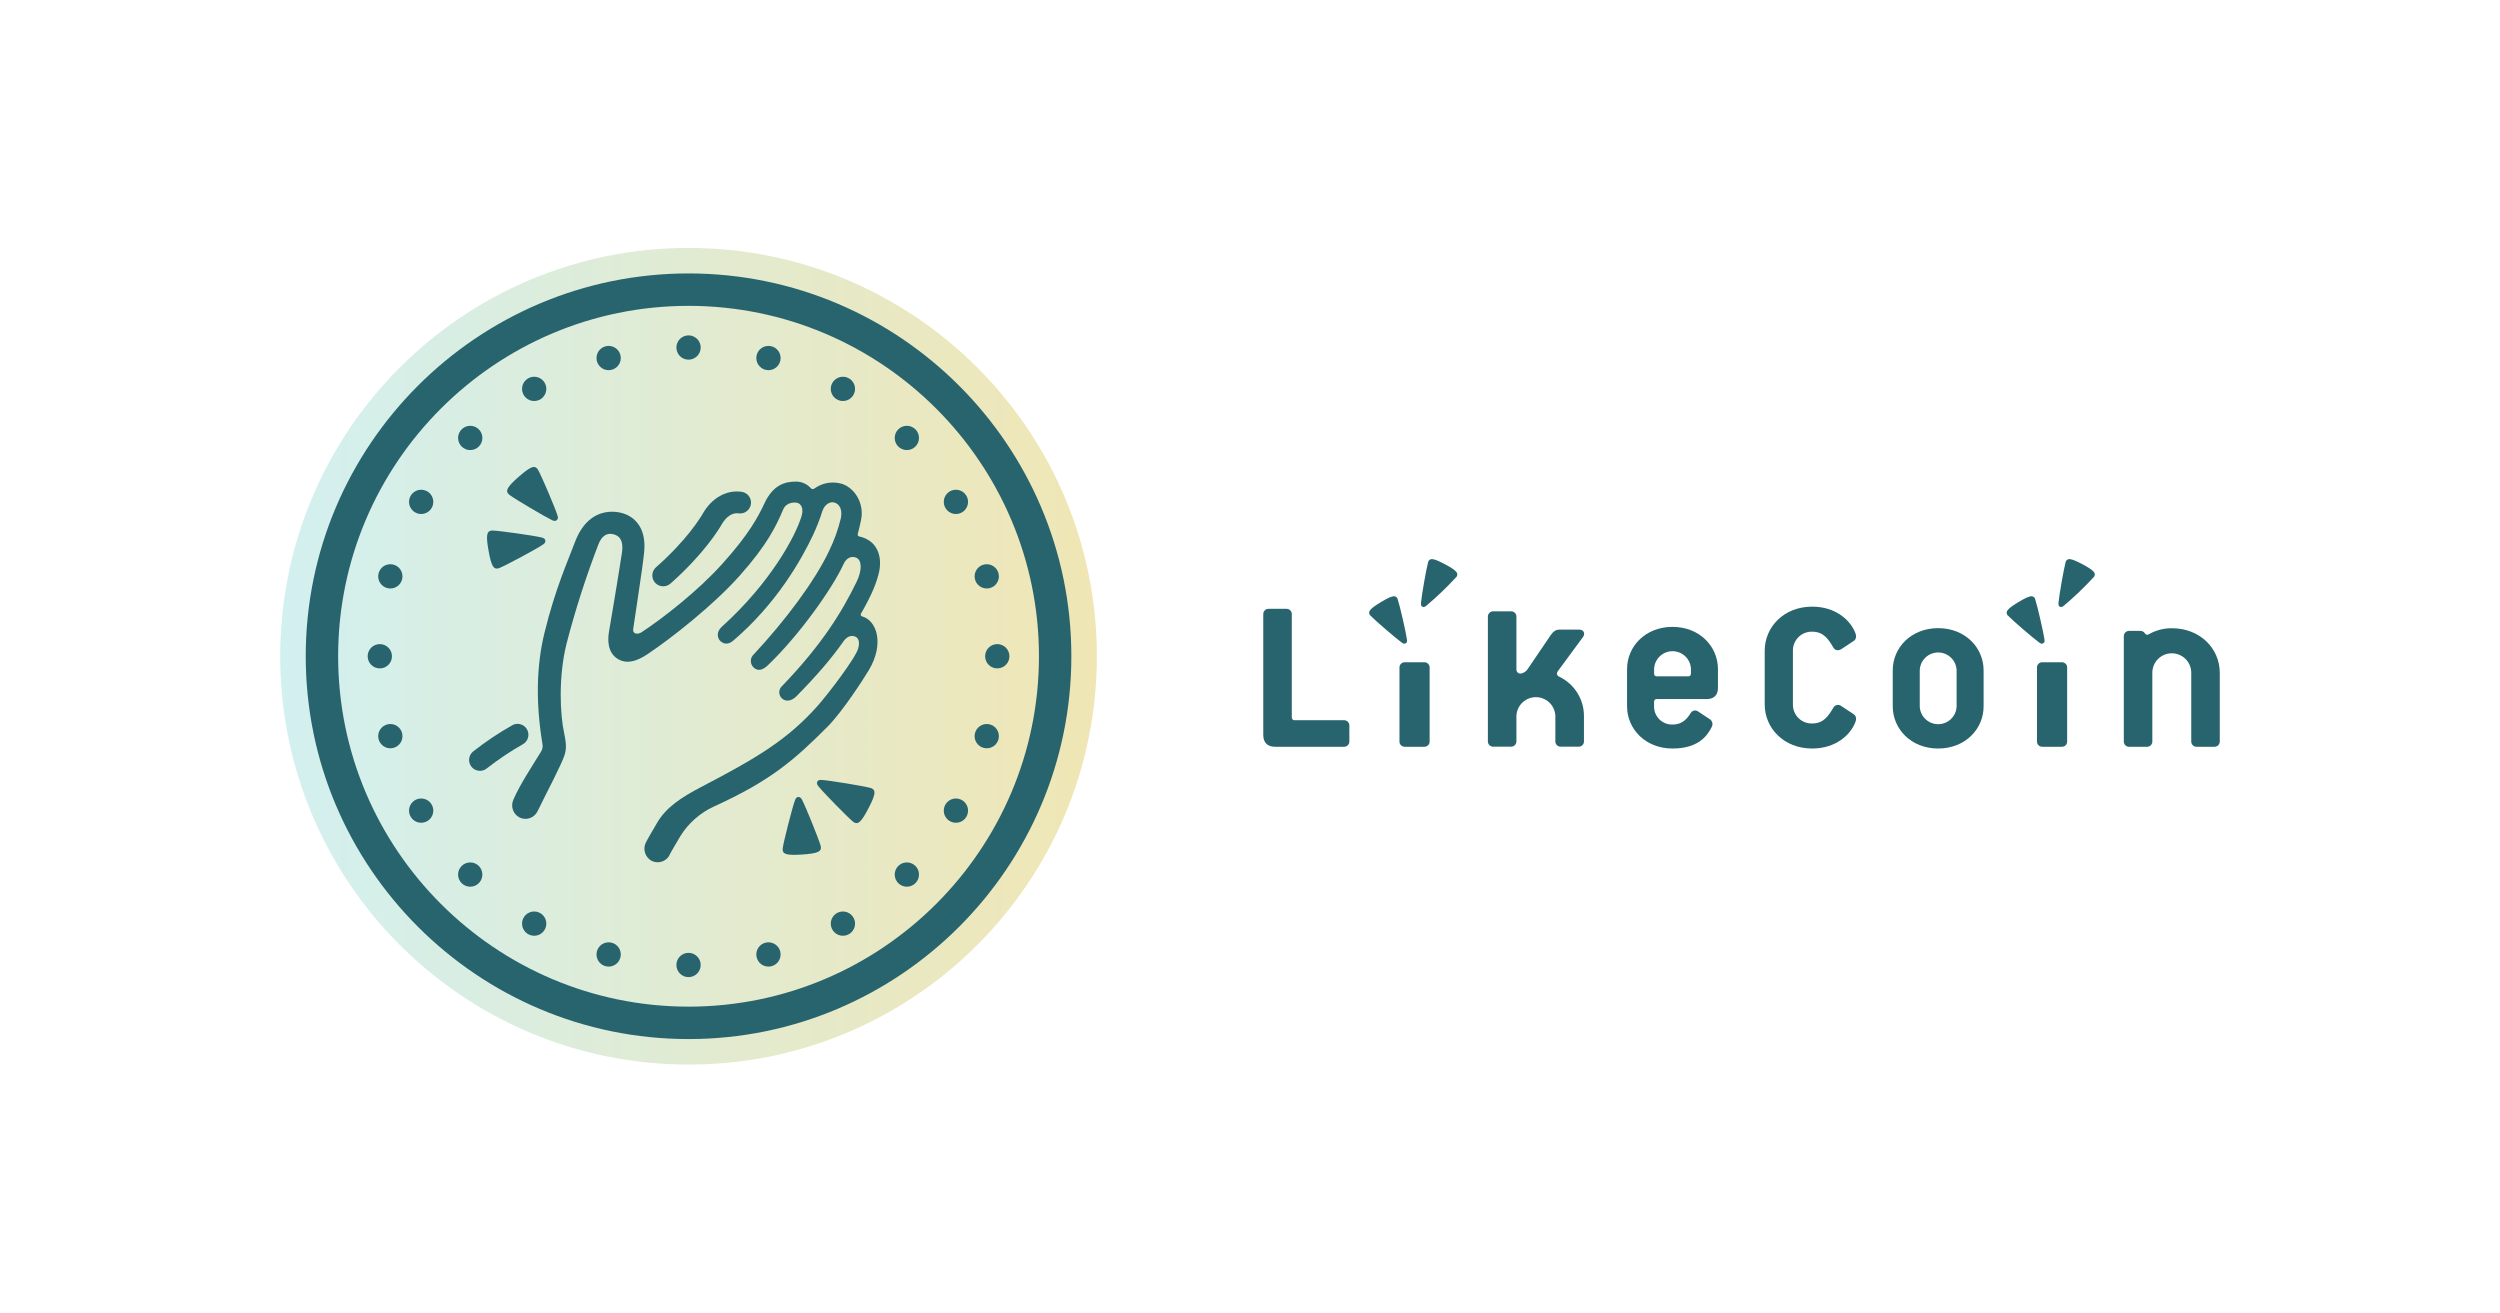
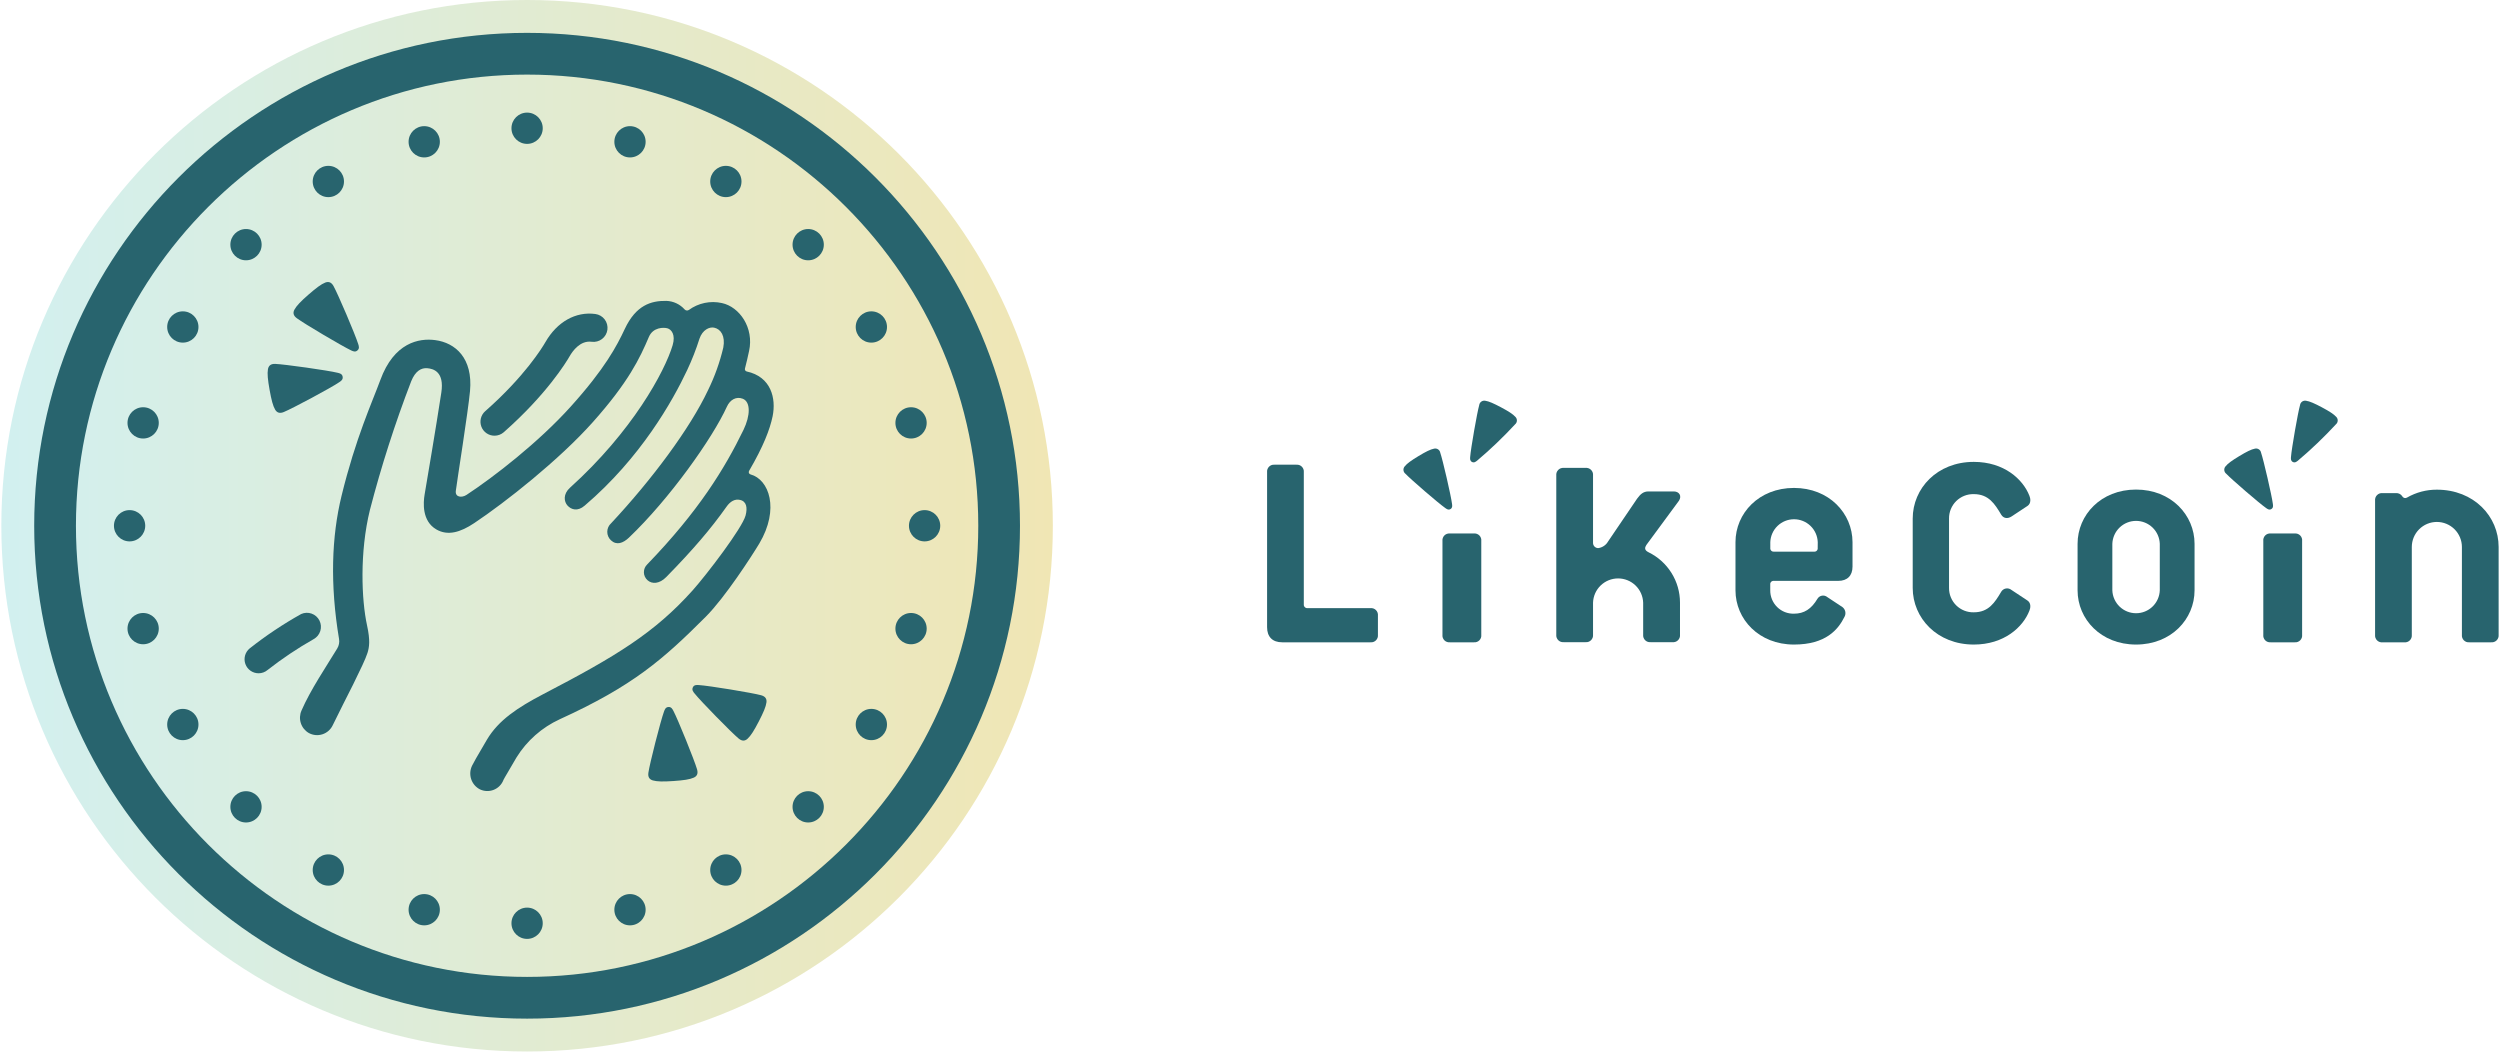
- <svg xmlns="http://www.w3.org/2000/svg" id="Layer_2" data-name="Layer 2" viewBox="0 0 1200 630">
+ <svg xmlns="http://www.w3.org/2000/svg" width="932" height="392" viewBox="0 0 932 392" fill="none">
+   <path d="M510.88 226.71H487.46C487.271 226.729 487.08 226.705 486.901 226.641C486.721 226.577 486.559 226.473 486.425 226.338C486.291 226.203 486.188 226.04 486.125 225.86C486.062 225.681 486.04 225.489 486.06 225.3V176.05C486.1 175.67 486.054 175.287 485.926 174.927C485.798 174.568 485.591 174.241 485.321 173.972C485.051 173.703 484.724 173.497 484.364 173.37C484.004 173.244 483.62 173.199 483.24 173.24H475.18C474.801 173.199 474.418 173.243 474.058 173.37C473.699 173.497 473.372 173.702 473.102 173.972C472.833 174.242 472.627 174.568 472.5 174.928C472.374 175.287 472.329 175.671 472.37 176.05V233.82C472.37 237.4 474.37 239.45 478 239.45H510.88C511.259 239.491 511.643 239.447 512.002 239.32C512.362 239.193 512.689 238.988 512.958 238.718C513.228 238.448 513.434 238.122 513.56 237.762C513.687 237.402 513.731 237.019 513.69 236.64V229.52C513.731 229.141 513.687 228.757 513.56 228.398C513.434 228.038 513.228 227.712 512.958 227.442C512.689 227.172 512.362 226.967 512.002 226.84C511.643 226.713 511.259 226.669 510.88 226.71V226.71Z" fill="#28646E" />
+   <path d="M855.49 198.88H846.49C846.116 198.846 845.739 198.896 845.387 199.026C845.035 199.157 844.716 199.364 844.455 199.634C844.193 199.903 843.995 200.227 843.875 200.583C843.755 200.939 843.715 201.317 843.76 201.69V236.64C843.715 237.013 843.755 237.391 843.875 237.747C843.995 238.103 844.193 238.427 844.455 238.696C844.716 238.966 845.035 239.173 845.387 239.303C845.739 239.434 846.116 239.484 846.49 239.45H855.49C855.864 239.484 856.242 239.433 856.594 239.303C856.947 239.173 857.266 238.966 857.528 238.696C857.791 238.427 857.99 238.103 858.111 237.747C858.233 237.392 858.273 237.013 858.23 236.64V201.69C858.273 201.317 858.233 200.938 858.111 200.583C857.99 200.227 857.791 199.903 857.528 199.634C857.266 199.364 856.947 199.157 856.594 199.027C856.242 198.896 855.864 198.846 855.49 198.88Z" fill="#28646E" />
+   <path d="M846.758 189.77C847.528 189.31 847.408 188.51 847.328 187.88C846.928 184.77 843.868 171.49 842.928 168.77C842.885 168.513 842.789 168.269 842.646 168.051C842.504 167.833 842.318 167.648 842.1 167.506C841.881 167.364 841.636 167.269 841.38 167.226C841.123 167.184 840.86 167.196 840.608 167.26C839.278 167.52 837.548 168.38 834.828 170.02C832.108 171.66 830.528 172.79 829.688 173.85C829.514 174.043 829.382 174.271 829.3 174.518C829.218 174.764 829.187 175.026 829.211 175.285C829.234 175.544 829.311 175.795 829.436 176.023C829.561 176.251 829.732 176.451 829.938 176.61C831.938 178.71 842.238 187.61 844.808 189.4C845.328 189.76 845.978 190.25 846.738 189.78L846.758 189.77Z" fill="#28646E" />
+   <path d="M854.76 172.22C855.55 172.64 856.17 172.12 856.67 171.73C861.665 167.506 866.397 162.981 870.84 158.18C871.038 158.011 871.198 157.803 871.312 157.568C871.426 157.334 871.489 157.079 871.5 156.819C871.51 156.559 871.467 156.3 871.372 156.057C871.277 155.815 871.134 155.594 870.95 155.41C870.05 154.41 868.42 153.35 865.62 151.86C862.82 150.37 861.04 149.59 859.7 149.4C859.444 149.35 859.181 149.353 858.927 149.409C858.672 149.465 858.432 149.573 858.221 149.726C858.01 149.879 857.833 150.074 857.7 150.298C857.567 150.522 857.482 150.771 857.45 151.03C856.66 153.8 854.31 167.22 854.08 170.35C854.03 170.98 853.95 171.78 854.74 172.21L854.76 172.22Z" fill="#28646E" />
+   <path d="M549.491 198.88H540.491C540.117 198.846 539.74 198.896 539.387 199.027C539.034 199.157 538.715 199.364 538.453 199.634C538.191 199.903 537.991 200.227 537.87 200.583C537.749 200.938 537.708 201.317 537.751 201.69V236.64C537.708 237.013 537.749 237.392 537.87 237.747C537.991 238.103 538.191 238.427 538.453 238.696C538.715 238.966 539.034 239.173 539.387 239.303C539.74 239.433 540.117 239.484 540.491 239.45H549.491C549.865 239.484 550.242 239.434 550.594 239.303C550.946 239.173 551.265 238.966 551.526 238.696C551.788 238.427 551.986 238.103 552.106 237.747C552.227 237.391 552.266 237.013 552.221 236.64V201.69C552.266 201.317 552.227 200.939 552.106 200.583C551.986 200.227 551.788 199.903 551.526 199.634C551.265 199.364 550.946 199.157 550.594 199.026C550.242 198.896 549.865 198.846 549.491 198.88V198.88Z" fill="#28646E" />
+   <path d="M540.758 189.77C541.528 189.31 541.398 188.51 541.318 187.88C540.928 184.77 537.868 171.49 536.928 168.77C536.884 168.514 536.787 168.27 536.644 168.053C536.501 167.836 536.315 167.651 536.097 167.51C535.879 167.368 535.635 167.273 535.379 167.23C535.122 167.187 534.86 167.197 534.608 167.26C533.278 167.52 531.538 168.38 528.828 170.02C526.118 171.66 524.528 172.79 523.688 173.85C523.514 174.043 523.382 174.271 523.3 174.517C523.218 174.764 523.187 175.025 523.211 175.284C523.234 175.544 523.311 175.795 523.436 176.023C523.561 176.251 523.732 176.451 523.938 176.61C525.938 178.71 536.238 187.61 538.808 189.4C539.328 189.76 539.968 190.25 540.738 189.78L540.758 189.77Z" fill="#28646E" />
+   <path d="M548.76 172.22C549.55 172.64 550.17 172.12 550.67 171.73C555.665 167.506 560.397 162.981 564.84 158.18C565.039 158.011 565.2 157.803 565.313 157.568C565.427 157.333 565.49 157.078 565.499 156.817C565.509 156.557 565.464 156.297 565.368 156.055C565.271 155.813 565.126 155.593 564.94 155.41C564.05 154.41 562.42 153.35 559.61 151.86C556.8 150.37 555.04 149.59 553.7 149.4C553.444 149.35 553.181 149.353 552.927 149.409C552.672 149.465 552.432 149.573 552.221 149.726C552.01 149.879 551.833 150.074 551.7 150.298C551.567 150.522 551.482 150.771 551.45 151.03C550.66 153.8 548.31 167.22 548.08 170.35C548.03 170.98 547.95 171.78 548.74 172.21L548.76 172.22Z" fill="#28646E" />
+   <path d="M623.452 239.4H615.382C615.003 239.441 614.619 239.397 614.26 239.27C613.9 239.143 613.573 238.938 613.304 238.668C613.034 238.398 612.828 238.072 612.702 237.712C612.575 237.352 612.531 236.969 612.572 236.59V224.68C612.492 222.254 611.473 219.955 609.729 218.267C607.985 216.579 605.654 215.636 603.227 215.636C600.8 215.636 598.468 216.579 596.724 218.267C594.98 219.955 593.961 222.254 593.882 224.68V236.59C593.921 236.97 593.875 237.353 593.747 237.713C593.619 238.072 593.413 238.399 593.142 238.668C592.872 238.937 592.545 239.143 592.185 239.27C591.825 239.396 591.441 239.441 591.062 239.4H583.002C582.622 239.441 582.238 239.396 581.878 239.27C581.518 239.143 581.191 238.937 580.921 238.668C580.651 238.399 580.444 238.072 580.316 237.713C580.188 237.353 580.142 236.97 580.182 236.59V177.25C580.143 176.87 580.189 176.486 580.316 176.126C580.444 175.766 580.651 175.439 580.921 175.169C581.191 174.899 581.518 174.693 581.878 174.565C582.238 174.437 582.622 174.391 583.002 174.43H591.062C591.442 174.389 591.827 174.434 592.188 174.561C592.548 174.688 592.876 174.894 593.147 175.165C593.417 175.435 593.624 175.763 593.751 176.124C593.878 176.485 593.923 176.87 593.882 177.25V202.41C593.881 202.669 593.934 202.925 594.035 203.164C594.137 203.402 594.285 203.617 594.472 203.797C594.659 203.976 594.88 204.116 595.122 204.207C595.365 204.299 595.623 204.341 595.882 204.33C596.622 204.219 597.329 203.943 597.948 203.522C598.568 203.102 599.085 202.547 599.462 201.9L610.312 185.9C611.622 184.09 612.752 183.21 614.542 183.21H624.002C626.002 183.21 627.072 184.87 625.922 186.66L613.762 203.17C613.122 204.17 612.992 205.09 614.532 205.86C618.062 207.574 621.038 210.247 623.119 213.574C625.201 216.901 626.303 220.746 626.302 224.67V236.58C626.346 236.964 626.302 237.352 626.174 237.716C626.045 238.08 625.836 238.411 625.562 238.682C625.287 238.954 624.955 239.16 624.589 239.284C624.224 239.408 623.835 239.448 623.452 239.4V239.4Z" fill="#28646E" />
+   <path d="M668.798 181.9C655.718 181.9 646.988 191.35 646.988 202.13V220.06C646.988 230.84 655.718 240.29 668.798 240.29C680.718 240.29 685.288 234.66 687.618 229.97C687.949 229.377 688.057 228.686 687.923 228.02C687.789 227.355 687.422 226.759 686.888 226.34L681.198 222.58C680.929 222.358 680.615 222.197 680.278 222.107C679.941 222.017 679.588 222.001 679.244 222.059C678.9 222.116 678.573 222.247 678.284 222.443C677.994 222.638 677.751 222.893 677.568 223.19C675.268 227.06 672.568 228.78 668.798 228.78C667.639 228.811 666.485 228.608 665.405 228.182C664.326 227.757 663.344 227.118 662.518 226.303C661.691 225.489 661.038 224.516 660.596 223.444C660.155 222.371 659.934 221.22 659.948 220.06V217.88C659.929 217.7 659.951 217.518 660.011 217.347C660.072 217.176 660.171 217.021 660.299 216.893C660.428 216.766 660.583 216.669 660.755 216.609C660.926 216.55 661.108 216.53 661.288 216.55H685.288C688.678 216.55 690.618 214.61 690.618 211.22V202.13C690.598 191.35 681.878 181.9 668.798 181.9ZM677.638 204.31C677.659 204.49 677.639 204.672 677.579 204.844C677.52 205.015 677.423 205.171 677.295 205.299C677.167 205.428 677.012 205.526 676.841 205.587C676.671 205.648 676.489 205.669 676.308 205.65H661.308C661.128 205.669 660.945 205.647 660.774 205.586C660.603 205.526 660.447 205.428 660.319 205.299C660.191 205.171 660.093 205.015 660.032 204.844C659.971 204.673 659.949 204.491 659.968 204.31V202.13C660.045 199.836 661.011 197.661 662.661 196.065C664.312 194.47 666.518 193.577 668.813 193.577C671.109 193.577 673.315 194.47 674.965 196.065C676.615 197.661 677.581 199.836 677.658 202.13L677.638 204.31Z" fill="#28646E" />
+   <path d="M735.829 184.21C741.399 184.21 743.669 187.88 746.079 191.92C746.959 193.32 748.479 193.44 749.869 192.56L755.809 188.64C757.329 187.64 756.949 185.73 756.569 184.84C754.169 178.64 747.089 172.19 735.829 172.19C722.169 172.19 713.059 182.06 713.059 193.32V219.17C713.059 230.43 722.169 240.29 735.829 240.29C747.089 240.29 754.169 233.84 756.569 227.64C756.949 226.76 757.329 224.86 755.809 223.85L749.869 219.93C749.588 219.699 749.26 219.53 748.909 219.436C748.557 219.342 748.189 219.324 747.83 219.384C747.471 219.443 747.129 219.579 746.827 219.782C746.525 219.985 746.27 220.25 746.079 220.56C743.669 224.61 741.399 228.27 735.829 228.27C734.619 228.301 733.416 228.088 732.29 227.643C731.165 227.198 730.141 226.531 729.279 225.682C728.418 224.832 727.736 223.818 727.276 222.699C726.815 221.58 726.585 220.38 726.599 219.17V193.32C726.583 192.109 726.813 190.908 727.273 189.788C727.733 188.668 728.414 187.652 729.276 186.802C730.137 185.951 731.162 185.283 732.288 184.838C733.414 184.392 734.618 184.179 735.829 184.21Z" fill="#28646E" />
+   <path d="M796.32 182.51C783.24 182.51 774.52 191.96 774.52 202.74V220.06C774.52 230.84 783.24 240.29 796.32 240.29C809.4 240.29 818.13 230.84 818.13 220.06V202.74C818.13 192 809.41 182.51 796.32 182.51ZM805.169 220.06C805.092 222.354 804.127 224.529 802.476 226.125C800.826 227.721 798.62 228.613 796.325 228.613C794.029 228.613 791.823 227.721 790.173 226.125C788.522 224.529 787.557 222.354 787.479 220.06V202.74C787.557 200.446 788.522 198.271 790.173 196.675C791.823 195.079 794.029 194.187 796.325 194.187C798.62 194.187 800.826 195.079 802.476 196.675C804.127 198.271 805.092 200.446 805.169 202.74V220.06Z" fill="#28646E" />
+   <path d="M908.469 182.55C904.565 182.531 900.725 183.545 897.339 185.49C897.19 185.584 897.024 185.645 896.85 185.67C896.676 185.695 896.499 185.683 896.33 185.635C896.161 185.586 896.004 185.503 895.87 185.39C895.735 185.278 895.626 185.138 895.549 184.98C895.298 184.603 894.953 184.299 894.547 184.097C894.142 183.895 893.691 183.803 893.239 183.83H888.239C887.859 183.79 887.476 183.836 887.116 183.964C886.757 184.092 886.43 184.299 886.161 184.569C885.891 184.84 885.686 185.167 885.559 185.527C885.433 185.887 885.388 186.271 885.429 186.65V236.65C885.388 237.029 885.432 237.412 885.559 237.772C885.686 238.132 885.891 238.458 886.161 238.728C886.431 238.998 886.757 239.203 887.117 239.33C887.476 239.457 887.86 239.501 888.239 239.46H896.299C896.678 239.501 897.062 239.456 897.422 239.33C897.782 239.203 898.109 238.997 898.38 238.728C898.65 238.459 898.857 238.132 898.985 237.773C899.112 237.413 899.158 237.03 899.119 236.65V203.92C899.119 201.443 900.103 199.067 901.855 197.316C903.606 195.564 905.982 194.58 908.459 194.58C910.936 194.58 913.312 195.564 915.063 197.316C916.815 199.067 917.799 201.443 917.799 203.92V236.64C917.758 237.019 917.802 237.402 917.929 237.762C918.056 238.122 918.261 238.448 918.531 238.718C918.801 238.988 919.127 239.193 919.487 239.32C919.846 239.447 920.23 239.491 920.609 239.45H928.669C929.048 239.491 929.432 239.446 929.792 239.32C930.152 239.193 930.479 238.987 930.75 238.718C931.02 238.449 931.227 238.122 931.355 237.763C931.482 237.403 931.528 237.02 931.489 236.64V203.92C931.499 192.53 922.289 182.55 908.469 182.55Z" fill="#28646E" />
+   <path d="M196.5 392C304.748 392 392.5 304.248 392.5 196C392.5 87.752 304.748 0 196.5 0C88.252 0 0.5 87.752 0.5 196C0.5 304.248 88.252 392 196.5 392Z" fill="url(#paint0_linear)" />
+   <path d="M196.5 379.75C95.18 379.75 12.75 297.32 12.75 196C12.75 94.68 95.18 12.25 196.5 12.25C297.82 12.25 380.25 94.68 380.25 196C380.25 297.32 297.82 379.75 196.5 379.75ZM196.5 27.81C103.76 27.81 28.31 103.26 28.31 196C28.31 288.74 103.76 364.19 196.5 364.19C289.24 364.19 364.7 288.74 364.7 196C364.7 103.26 289.24 27.81 196.5 27.81Z" fill="#28646E" />
+   <path d="M184.35 162.43C183.288 162.433 182.251 162.111 181.376 161.509C180.501 160.906 179.831 160.051 179.455 159.058C179.079 158.065 179.015 156.98 179.272 155.95C179.528 154.919 180.093 153.991 180.89 153.29C195.65 140.29 202.18 129.55 203.34 127.53C207.68 119.97 214.65 116.06 221.97 117.06C223.343 117.247 224.585 117.972 225.423 119.074C226.261 120.177 226.627 121.567 226.44 122.94C226.253 124.312 225.529 125.554 224.426 126.393C223.323 127.231 221.933 127.597 220.56 127.41C216.29 126.84 213.43 130.94 212.4 132.74C211.1 135.01 203.79 147.03 187.81 161.13C186.853 161.968 185.623 162.43 184.35 162.43Z" fill="#28646E" />
+   <path d="M96.391 251C95.317 250.998 94.271 250.667 93.392 250.05C92.514 249.433 91.847 248.561 91.481 247.553C91.115 246.544 91.069 245.447 91.348 244.411C91.627 243.374 92.218 242.449 93.04 241.76C99.1 236.973 105.53 232.676 112.27 228.91C113.502 228.356 114.9 228.3 116.172 228.754C117.444 229.207 118.491 230.135 119.094 231.343C119.698 232.551 119.811 233.946 119.409 235.235C119.008 236.524 118.123 237.608 116.94 238.26C110.928 241.674 105.175 245.528 99.731 249.79C98.795 250.575 97.612 251.004 96.391 251Z" fill="#28646E" />
+   <path d="M227.771 201.43C229.841 203.37 232.251 202.53 234.471 200.43C249.611 186 265.651 163.34 271.001 151.58C272.141 149.07 274.451 147.67 276.931 148.66C279.841 149.84 279.801 154.85 277.161 160.29C270.161 174.69 260.461 190.55 241.301 210.39C240.896 210.771 240.574 211.232 240.358 211.745C240.141 212.257 240.033 212.809 240.042 213.365C240.05 213.921 240.174 214.469 240.407 214.975C240.639 215.48 240.974 215.931 241.391 216.3C243.081 217.82 245.821 217.72 248.391 215.11C258.341 204.96 265.041 197.11 270.801 188.96C272.271 186.82 274.051 185.96 275.801 186.35C278.321 186.85 278.721 189.27 277.951 192.18C276.701 196.88 263.481 214.18 258.251 220.05C244.051 235.89 229.841 244.57 202.511 258.78C192.971 263.78 185.831 268.48 181.511 275.78C177.581 282.42 176.401 284.59 176.001 285.43C175.231 286.991 175.104 288.792 175.648 290.445C176.192 292.098 177.364 293.472 178.911 294.27C179.7 294.647 180.557 294.86 181.431 294.895C182.304 294.929 183.176 294.786 183.992 294.472C184.808 294.158 185.552 293.682 186.178 293.071C186.803 292.46 187.298 291.728 187.631 290.92C187.631 290.84 187.431 291.03 192.571 282.34C196.43 276.131 202.029 271.193 208.671 268.14C236.011 255.68 247.211 245.82 263.071 229.96C270.311 222.72 280.311 207.21 283.071 202.62C290.711 189.76 286.701 178.73 279.801 176.86C279.668 176.827 279.544 176.764 279.44 176.675C279.335 176.586 279.253 176.474 279.2 176.348C279.146 176.222 279.123 176.085 279.132 175.948C279.141 175.811 279.182 175.678 279.251 175.56C284.591 166.41 287.021 160.09 288.031 155.19C289.391 148.53 287.501 140.45 278.361 138.48C278.246 138.452 278.139 138.401 278.044 138.331C277.949 138.261 277.87 138.172 277.81 138.07C277.75 137.969 277.712 137.856 277.696 137.739C277.681 137.622 277.689 137.504 277.721 137.39C278.291 135.28 278.861 132.62 279.251 130.87C281.171 122.22 275.701 114.39 269.131 112.98C267.013 112.506 264.818 112.49 262.693 112.933C260.568 113.376 258.563 114.268 256.811 115.55C256.566 115.714 256.271 115.784 255.979 115.748C255.686 115.711 255.417 115.57 255.221 115.35C254.359 114.385 253.31 113.606 252.138 113.059C250.965 112.512 249.694 112.21 248.401 112.17C242.671 112.07 237.041 113.83 232.921 122.63C229.971 128.92 225.581 137.37 212.721 151.63C200.791 164.86 184.181 177.76 173.931 184.49C172.131 185.67 169.611 185.39 169.931 182.98C170.411 179.14 174.521 153.39 175.221 145.8C176.361 133.47 169.731 127.8 162.291 126.8C156.171 125.97 146.881 127.73 141.791 141.67C138.791 149.84 132.591 163.26 127.321 184.88C123.611 200.09 123.001 217.82 126.391 238.19C126.606 239.419 126.368 240.684 125.721 241.75C121.661 248.43 115.721 257.22 112.401 264.89C111.739 266.377 111.651 268.057 112.156 269.605C112.66 271.152 113.72 272.458 115.131 273.27C115.901 273.691 116.749 273.949 117.623 274.031C118.496 274.112 119.377 274.014 120.212 273.742C121.046 273.471 121.816 273.031 122.474 272.451C123.133 271.872 123.666 271.163 124.041 270.37C126.041 266.21 130.041 258.37 131.651 255.16C134.411 249.51 136.241 245.78 136.991 243.43C137.671 241.29 138.071 238.81 136.841 233.17C134.761 223.68 134.031 205.84 137.901 190.12C142.121 173.841 147.262 157.815 153.301 142.12C154.861 138.27 157.071 137.07 159.301 137.27C161.531 137.47 165.731 138.54 164.521 146.38C162.361 160.47 159.301 178.38 158.291 184.38C157.801 187.33 157.231 194.23 162.681 197.38C166.931 199.84 171.611 198.47 176.781 195.02C188.421 187.26 208.471 171.45 221.071 157.3C234.291 142.45 238.501 133.61 241.901 125.61C243.451 121.96 247.431 121.99 248.841 122.4C250.251 122.81 251.951 124.71 250.751 128.73C247.821 138.49 235.751 160.85 212.491 181.82C209.861 184.2 210.231 187.01 211.571 188.48C212.911 189.95 215.281 190.83 217.991 188.48C238.891 170.66 250.821 149.36 256.181 137.97C257.966 134.176 259.496 130.268 260.761 126.27C261.901 122.96 264.451 121.78 266.231 122.15C268.771 122.69 270.451 125.3 269.641 129.59C268.343 135.079 266.434 140.406 263.951 145.47C257.251 159.69 243.101 178.72 227.841 195.06C227.391 195.457 227.029 195.945 226.779 196.491C226.529 197.037 226.396 197.629 226.39 198.229C226.383 198.83 226.503 199.425 226.741 199.976C226.979 200.528 227.33 201.023 227.771 201.43V201.43Z" fill="#28646E" />
+   <path d="M133.282 130.61C134.092 129.9 133.772 128.99 133.542 128.26C132.422 124.67 126.012 109.65 124.332 106.63C123.482 105.11 122.412 104.9 121.262 105.34C119.752 105.92 117.882 107.34 115.022 109.82C112.162 112.3 110.542 114 109.772 115.42C109.182 116.51 109.252 117.6 110.652 118.63C113.422 120.69 127.482 129 130.902 130.63C131.592 130.95 132.452 131.38 133.262 130.63L133.282 130.61Z" fill="#28646E" />
+   <path d="M249.171 263.57C248.101 263.64 247.801 264.57 247.541 265.27C246.251 268.81 242.211 284.64 241.721 288.06C241.471 289.77 242.191 290.59 243.371 290.94C244.921 291.4 247.251 291.43 251.051 291.17C254.851 290.91 257.141 290.58 258.621 289.91C259.751 289.41 260.351 288.5 259.871 286.83C258.921 283.52 252.801 268.37 251.051 265.03C250.701 264.36 250.271 263.49 249.201 263.57H249.171Z" fill="#28646E" />
+   <path d="M258.312 256.23C257.822 257.18 258.442 257.92 258.922 258.51C261.272 261.45 272.702 273.12 275.362 275.32C276.702 276.43 277.772 276.24 278.682 275.41C279.882 274.32 281.122 272.35 282.872 268.97C284.622 265.59 285.532 263.45 285.732 261.85C285.892 260.63 285.422 259.64 283.732 259.18C280.402 258.27 264.282 255.62 260.522 255.39C259.762 255.34 258.802 255.25 258.302 256.21L258.312 256.23Z" fill="#28646E" />
+   <path d="M127.739 140.41C127.549 139.35 126.599 139.15 125.869 138.97C122.209 138.07 106.029 135.79 102.579 135.66C100.849 135.6 100.109 136.41 99.889 137.66C99.599 139.25 99.829 141.57 100.499 145.31C101.169 149.05 101.749 151.31 102.569 152.71C103.199 153.77 104.169 154.27 105.769 153.62C108.969 152.31 123.359 144.62 126.479 142.48C127.109 142.05 127.929 141.54 127.739 140.48V140.41Z" fill="#28646E" />
+   <path d="M196.502 350.02C199.722 350.02 202.332 347.41 202.332 344.19C202.332 340.97 199.722 338.36 196.502 338.36C193.282 338.36 190.672 340.97 190.672 344.19C190.672 347.41 193.282 350.02 196.502 350.02Z" fill="#28646E" />
+   <path d="M196.502 53.64C199.722 53.64 202.332 51.03 202.332 47.81C202.332 44.59 199.722 41.98 196.502 41.98C193.282 41.98 190.672 44.59 190.672 47.81C190.672 51.03 193.282 53.64 196.502 53.64Z" fill="#28646E" />
+   <path d="M234.861 344.97C238.081 344.97 240.691 342.36 240.691 339.14C240.691 335.92 238.081 333.31 234.861 333.31C231.641 333.31 229.031 335.92 229.031 339.14C229.031 342.36 231.641 344.97 234.861 344.97Z" fill="#28646E" />
+   <path d="M158.15 58.69C161.37 58.69 163.98 56.08 163.98 52.86C163.98 49.64 161.37 47.03 158.15 47.03C154.93 47.03 152.32 49.64 152.32 52.86C152.32 56.08 154.93 58.69 158.15 58.69Z" fill="#28646E" />
+   <path d="M270.6 330.17C273.819 330.17 276.43 327.56 276.43 324.34C276.43 321.12 273.819 318.51 270.6 318.51C267.38 318.51 264.77 321.12 264.77 324.34C264.77 327.56 267.38 330.17 270.6 330.17Z" fill="#28646E" />
+   <path d="M122.408 73.49C125.628 73.49 128.238 70.88 128.238 67.66C128.238 64.44 125.628 61.83 122.408 61.83C119.188 61.83 116.578 64.44 116.578 67.66C116.578 70.88 119.188 73.49 122.408 73.49Z" fill="#28646E" />
+   <path d="M301.291 306.62C304.511 306.62 307.121 304.01 307.121 300.79C307.121 297.57 304.511 294.96 301.291 294.96C298.071 294.96 295.461 297.57 295.461 300.79C295.461 304.01 298.071 306.62 301.291 306.62Z" fill="#28646E" />
+   <path d="M91.709 97.04C94.929 97.04 97.539 94.43 97.539 91.21C97.539 87.99 94.929 85.38 91.709 85.38C88.489 85.38 85.879 87.99 85.879 91.21C85.879 94.43 88.489 97.04 91.709 97.04Z" fill="#28646E" />
+   <path d="M324.842 275.93C328.062 275.93 330.672 273.32 330.672 270.1C330.672 266.88 328.062 264.27 324.842 264.27C321.622 264.27 319.012 266.88 319.012 270.1C319.012 273.32 321.622 275.93 324.842 275.93Z" fill="#28646E" />
+   <path d="M68.158 127.73C71.378 127.73 73.988 125.12 73.988 121.9C73.988 118.68 71.378 116.07 68.158 116.07C64.938 116.07 62.328 118.68 62.328 121.9C62.328 125.12 64.938 127.73 68.158 127.73Z" fill="#28646E" />
+   <path d="M339.639 240.18C342.858 240.18 345.469 237.57 345.469 234.35C345.469 231.13 342.858 228.52 339.639 228.52C336.419 228.52 333.809 231.13 333.809 234.35C333.809 237.57 336.419 240.18 339.639 240.18Z" fill="#28646E" />
+   <path d="M53.361 163.48C56.581 163.48 59.191 160.87 59.191 157.65C59.191 154.43 56.581 151.82 53.361 151.82C50.141 151.82 47.531 154.43 47.531 157.65C47.531 160.87 50.141 163.48 53.361 163.48Z" fill="#28646E" />
+   <path d="M344.689 201.83C347.909 201.83 350.519 199.22 350.519 196C350.519 192.78 347.909 190.17 344.689 190.17C341.47 190.17 338.859 192.78 338.859 196C338.859 199.22 341.47 201.83 344.689 201.83Z" fill="#28646E" />
+   <path d="M48.31 201.83C51.53 201.83 54.141 199.22 54.141 196C54.141 192.78 51.53 190.17 48.31 190.17C45.091 190.17 42.48 192.78 42.48 196C42.48 199.22 45.091 201.83 48.31 201.83Z" fill="#28646E" />
+   <path d="M339.639 163.48C342.858 163.48 345.469 160.87 345.469 157.65C345.469 154.43 342.858 151.82 339.639 151.82C336.419 151.82 333.809 154.43 333.809 157.65C333.809 160.87 336.419 163.48 339.639 163.48Z" fill="#28646E" />
+   <path d="M53.361 240.18C56.581 240.18 59.191 237.57 59.191 234.35C59.191 231.13 56.581 228.52 53.361 228.52C50.141 228.52 47.531 231.13 47.531 234.35C47.531 237.57 50.141 240.18 53.361 240.18Z" fill="#28646E" />
+   <path d="M324.842 127.73C328.062 127.73 330.672 125.12 330.672 121.9C330.672 118.68 328.062 116.07 324.842 116.07C321.622 116.07 319.012 118.68 319.012 121.9C319.012 125.12 321.622 127.73 324.842 127.73Z" fill="#28646E" />
+   <path d="M68.158 275.93C71.378 275.93 73.988 273.32 73.988 270.1C73.988 266.88 71.378 264.27 68.158 264.27C64.938 264.27 62.328 266.88 62.328 270.1C62.328 273.32 64.938 275.93 68.158 275.93Z" fill="#28646E" />
+   <path d="M301.291 97.04C304.511 97.04 307.121 94.43 307.121 91.21C307.121 87.99 304.511 85.38 301.291 85.38C298.071 85.38 295.461 87.99 295.461 91.21C295.461 94.43 298.071 97.04 301.291 97.04Z" fill="#28646E" />
+   <path d="M91.709 306.62C94.929 306.62 97.539 304.01 97.539 300.79C97.539 297.57 94.929 294.96 91.709 294.96C88.489 294.96 85.879 297.57 85.879 300.79C85.879 304.01 88.489 306.62 91.709 306.62Z" fill="#28646E" />
+   <path d="M270.6 73.49C273.819 73.49 276.43 70.88 276.43 67.66C276.43 64.44 273.819 61.83 270.6 61.83C267.38 61.83 264.77 64.44 264.77 67.66C264.77 70.88 267.38 73.49 270.6 73.49Z" fill="#28646E" />
+   <path d="M122.408 330.17C125.628 330.17 128.238 327.56 128.238 324.34C128.238 321.12 125.628 318.51 122.408 318.51C119.188 318.51 116.578 321.12 116.578 324.34C116.578 327.56 119.188 330.17 122.408 330.17Z" fill="#28646E" />
+   <path d="M234.861 58.69C238.081 58.69 240.691 56.08 240.691 52.86C240.691 49.64 238.081 47.03 234.861 47.03C231.641 47.03 229.031 49.64 229.031 52.86C229.031 56.08 231.641 58.69 234.861 58.69Z" fill="#28646E" />
+   <path d="M158.15 344.97C161.37 344.97 163.98 342.36 163.98 339.14C163.98 335.92 161.37 333.31 158.15 333.31C154.93 333.31 152.32 335.92 152.32 339.14C152.32 342.36 154.93 344.97 158.15 344.97Z" fill="#28646E" />
  <defs>
-     <style>.cls-1{fill:#28646e;}.cls-2{fill:url(#linear-gradient);}</style>
-     <linearGradient id="linear-gradient" x1="134.5" y1="315" x2="526.5" y2="315" gradientUnits="userSpaceOnUse">
-       <stop offset="0" stop-color="#d2f0f0" />
-       <stop offset="1" stop-color="#f0e6b4" />
+     <linearGradient id="paint0_linear" x1="0.5" y1="196" x2="392.5" y2="196" gradientUnits="userSpaceOnUse">
+       <stop stop-color="#D2F0F0" />
+       <stop offset="1" stop-color="#F0E6B4" />
    </linearGradient>
  </defs>
-   <path class="cls-1" d="M644.88,345.71H621.46a1.28,1.28,0,0,1-1.4-1.41V295.05a2.56,2.56,0,0,0-2.82-2.81h-8.06a2.55,2.55,0,0,0-2.81,2.81v57.77c0,3.58,2,5.63,5.63,5.63h32.88a2.55,2.55,0,0,0,2.81-2.81v-7.12A2.55,2.55,0,0,0,644.88,345.71Z" />
-   <path class="cls-1" d="M989.49,317.88h-9a2.52,2.52,0,0,0-2.73,2.81v34.95a2.52,2.52,0,0,0,2.73,2.81h9a2.53,2.53,0,0,0,2.74-2.81V320.69A2.53,2.53,0,0,0,989.49,317.88Z" />
-   <path class="cls-1" d="M980.76,308.77c.77-.46.65-1.26.57-1.89-.4-3.11-3.46-16.39-4.4-19.11a1.88,1.88,0,0,0-2.32-1.51c-1.33.26-3.06,1.12-5.78,2.76s-4.3,2.77-5.14,3.83a1.89,1.89,0,0,0,.25,2.76c2,2.1,12.3,11,14.87,12.79.52.36,1.17.85,1.93.38Z" />
-   <path class="cls-1" d="M988.76,291.22c.79.42,1.41-.1,1.91-.49a160.48,160.48,0,0,0,14.17-13.55,1.89,1.89,0,0,0,.11-2.77c-.9-1-2.53-2.06-5.33-3.55s-4.58-2.27-5.92-2.46a1.9,1.9,0,0,0-2.25,1.63c-.79,2.77-3.14,16.19-3.37,19.32-.05.63-.13,1.43.66,1.86Z" />
-   <path class="cls-1" d="M683.49,317.88h-9a2.53,2.53,0,0,0-2.74,2.81v34.95a2.53,2.53,0,0,0,2.74,2.81h9a2.52,2.52,0,0,0,2.73-2.81V320.69A2.52,2.52,0,0,0,683.49,317.88Z" />
-   <path class="cls-1" d="M674.76,308.77c.77-.46.64-1.26.56-1.89-.39-3.11-3.45-16.39-4.39-19.11a1.89,1.89,0,0,0-2.32-1.51c-1.33.26-3.07,1.12-5.78,2.76s-4.3,2.77-5.14,3.83a1.89,1.89,0,0,0,.25,2.76c2,2.1,12.3,11,14.87,12.79.52.36,1.16.85,1.93.38Z" />
-   <path class="cls-1" d="M682.76,291.22c.79.42,1.41-.1,1.91-.49a160.48,160.48,0,0,0,14.17-13.55,1.88,1.88,0,0,0,.1-2.77c-.89-1-2.52-2.06-5.33-3.55s-4.57-2.27-5.91-2.46a1.9,1.9,0,0,0-2.25,1.63c-.79,2.77-3.14,16.19-3.37,19.32-.05.63-.13,1.43.66,1.86Z" />
-   <path class="cls-1" d="M757.45,358.4h-8.07a2.55,2.55,0,0,1-2.81-2.81V343.68a9.35,9.35,0,0,0-18.69,0v11.91a2.56,2.56,0,0,1-2.82,2.81H717a2.56,2.56,0,0,1-2.82-2.81V296.25a2.57,2.57,0,0,1,2.82-2.82h8.06a2.56,2.56,0,0,1,2.82,2.82v25.16a1.92,1.92,0,0,0,2,1.92,5,5,0,0,0,3.58-2.43l10.85-16c1.31-1.81,2.44-2.69,4.23-2.69H758c2,0,3.07,1.66,1.92,3.45l-12.16,16.51c-.64,1-.77,1.92.77,2.69a20.9,20.9,0,0,1,11.77,18.81v11.91A2.55,2.55,0,0,1,757.45,358.4Z" />
-   <path class="cls-1" d="M802.8,300.9c-13.08,0-21.81,9.45-21.81,20.23v17.93c0,10.78,8.73,20.23,21.81,20.23,11.92,0,16.49-5.63,18.82-10.32a2.85,2.85,0,0,0-.73-3.63l-5.69-3.76a2.44,2.44,0,0,0-3.63.61c-2.3,3.87-5,5.59-8.77,5.59a8.62,8.62,0,0,1-8.85-8.72v-2.18a1.21,1.21,0,0,1,1.34-1.33h24c3.39,0,5.33-1.94,5.33-5.33v-9.09C824.6,310.35,815.88,300.9,802.8,300.9Zm8.84,22.41a1.21,1.21,0,0,1-1.33,1.34h-15a1.22,1.22,0,0,1-1.34-1.34v-2.18a8.85,8.85,0,0,1,17.69,0Z" />
-   <path class="cls-1" d="M869.83,303.21c5.57,0,7.84,3.67,10.25,7.71.88,1.4,2.4,1.52,3.79.64l5.94-3.92c1.52-1,1.14-2.91.76-3.8-2.4-6.2-9.48-12.65-20.74-12.65-13.66,0-22.77,9.87-22.77,21.13v25.85c0,11.26,9.11,21.12,22.77,21.12,11.26,0,18.34-6.45,20.74-12.65.38-.88.76-2.78-.76-3.79l-5.94-3.92a2.55,2.55,0,0,0-3.79.63c-2.41,4.05-4.68,7.71-10.25,7.71a9,9,0,0,1-9.23-9.1V312.32A9,9,0,0,1,869.83,303.21Z" />
-   <path class="cls-1" d="M930.32,301.51c-13.08,0-21.8,9.45-21.8,20.23v17.32c0,10.78,8.72,20.23,21.8,20.23s21.81-9.45,21.81-20.23V321.74C952.13,311,943.41,301.51,930.32,301.51Zm8.85,37.55a8.85,8.85,0,0,1-17.69,0V321.74a8.85,8.85,0,0,1,17.69,0Z" />
-   <path class="cls-1" d="M1042.47,301.55a22.13,22.13,0,0,0-11.13,2.94,1.25,1.25,0,0,1-1.79-.51,2.59,2.59,0,0,0-2.31-1.15h-5a2.56,2.56,0,0,0-2.81,2.82v50a2.55,2.55,0,0,0,2.81,2.81h8.06a2.56,2.56,0,0,0,2.82-2.81V322.92a9.34,9.34,0,0,1,18.68,0v32.72a2.55,2.55,0,0,0,2.81,2.81h8.06a2.56,2.56,0,0,0,2.82-2.81V322.92C1065.5,311.53,1056.29,301.55,1042.47,301.55Z" />
-   <circle class="cls-2" cx="330.5" cy="315" r="196" />
-   <path class="cls-1" d="M330.5,498.75c-101.32,0-183.75-82.43-183.75-183.75S229.18,131.25,330.5,131.25,514.25,213.68,514.25,315,431.82,498.75,330.5,498.75Zm0-351.94c-92.74,0-168.19,75.45-168.19,168.19S237.76,483.19,330.5,483.19,498.7,407.74,498.7,315,423.24,146.81,330.5,146.81Z" />
-   <path class="cls-1" d="M318.35,281.43a5.22,5.22,0,0,1-3.46-9.14c14.76-13,21.29-23.74,22.45-25.76,4.34-7.56,11.31-11.47,18.63-10.47a5.22,5.22,0,0,1-1.41,10.35c-4.27-.57-7.13,3.53-8.16,5.33-1.3,2.27-8.61,14.29-24.59,28.39A5.25,5.25,0,0,1,318.35,281.43Z" />
-   <path class="cls-1" d="M230.39,370a5.23,5.23,0,0,1-3.35-9.24,145.56,145.56,0,0,1,19.23-12.85,5.23,5.23,0,0,1,4.67,9.35,140.4,140.4,0,0,0-17.21,11.53A5.17,5.17,0,0,1,230.39,370Z" />
-   <path class="cls-1" d="M361.77,320.43c2.07,1.94,4.48,1.1,6.7-1C383.61,305,399.65,282.34,405,270.58c1.14-2.51,3.45-3.91,5.93-2.92,2.91,1.18,2.87,6.19.23,11.63-7,14.4-16.7,30.26-35.86,50.1a4,4,0,0,0,.09,5.91c1.69,1.52,4.43,1.42,7-1.19,9.95-10.15,16.65-18,22.41-26.15,1.47-2.14,3.25-3,5-2.61,2.52.5,2.92,2.92,2.15,5.83-1.25,4.7-14.47,22-19.7,27.87-14.2,15.84-28.41,24.52-55.74,38.73-9.54,5-16.68,9.7-21,17-3.93,6.64-5.11,8.81-5.51,9.65a6.64,6.64,0,0,0,2.91,8.84,6.43,6.43,0,0,0,8.72-3.35c0-.08-.2.11,4.94-8.58a37.3,37.3,0,0,1,16.1-14.2c27.34-12.46,38.54-22.32,54.4-38.18,7.24-7.24,17.24-22.75,20-27.34,7.64-12.86,3.63-23.89-3.27-25.76a.88.88,0,0,1-.55-1.3c5.34-9.15,7.77-15.47,8.78-20.37,1.36-6.66-.53-14.74-9.67-16.71a.88.88,0,0,1-.64-1.09c.57-2.11,1.14-4.77,1.53-6.52,1.92-8.65-3.55-16.48-10.12-17.89a15.23,15.23,0,0,0-12.32,2.57,1.22,1.22,0,0,1-1.59-.2,9.54,9.54,0,0,0-6.82-3.18c-5.73-.1-11.36,1.66-15.48,10.46-2.95,6.29-7.34,14.74-20.2,29-11.93,13.23-28.54,26.13-38.79,32.86-1.8,1.18-4.32.9-4-1.51.48-3.84,4.59-29.59,5.29-37.18,1.14-12.33-5.49-18-12.93-19-6.12-.83-15.41.93-20.5,14.87-3,8.17-9.2,21.59-14.47,43.21-3.71,15.21-4.32,32.94-.93,53.31a5.15,5.15,0,0,1-.67,3.56c-4.06,6.68-10,15.47-13.32,23.14a6.58,6.58,0,0,0,2.73,8.38,6.44,6.44,0,0,0,8.91-2.9c2-4.16,6-12,7.61-15.21,2.76-5.65,4.59-9.38,5.34-11.73.68-2.14,1.08-4.62-.15-10.26-2.08-9.49-2.81-27.33,1.06-43.05a443.74,443.74,0,0,1,15.4-48c1.56-3.85,3.77-5.05,6-4.85s6.43,1.27,5.22,9.11c-2.16,14.09-5.22,32-6.23,38-.49,2.95-1.06,9.85,4.39,13,4.25,2.46,8.93,1.09,14.1-2.36,11.64-7.76,31.69-23.57,44.29-37.72,13.22-14.85,17.43-23.69,20.83-31.69,1.55-3.65,5.53-3.62,6.94-3.21s3.11,2.31,1.91,6.33c-2.93,9.76-15,32.12-38.26,53.09-2.63,2.38-2.26,5.19-.92,6.66s3.71,2.35,6.42,0c20.9-17.82,32.83-39.12,38.19-50.51a94.17,94.17,0,0,0,4.58-11.7c1.14-3.31,3.69-4.49,5.47-4.12,2.54.54,4.22,3.15,3.41,7.44a75.56,75.56,0,0,1-5.69,15.88c-6.7,14.22-20.85,33.25-36.11,49.59A4.29,4.29,0,0,0,361.77,320.43Z" />
-   <path class="cls-1" d="M267.28,249.61c.81-.71.49-1.62.26-2.35-1.12-3.59-7.53-18.61-9.21-21.63-.85-1.52-1.92-1.73-3.07-1.29-1.51.58-3.38,2-6.24,4.48s-4.48,4.18-5.25,5.6c-.59,1.09-.52,2.18.88,3.21,2.77,2.06,16.83,10.37,20.25,12,.69.32,1.55.75,2.36,0Z" />
-   <path class="cls-1" d="M383.17,382.57c-1.07.07-1.37,1-1.63,1.7-1.29,3.54-5.33,19.37-5.82,22.79-.25,1.71.47,2.53,1.65,2.88,1.55.46,3.88.49,7.68.23s6.09-.59,7.57-1.26c1.13-.5,1.73-1.41,1.25-3.08-.95-3.31-7.07-18.46-8.82-21.8-.35-.67-.78-1.54-1.85-1.46Z" />
-   <path class="cls-1" d="M392.31,375.23c-.49.95.13,1.69.61,2.28,2.35,2.94,13.78,14.61,16.44,16.81,1.34,1.11,2.41.92,3.32.09,1.2-1.09,2.44-3.06,4.19-6.44s2.66-5.52,2.86-7.12c.16-1.22-.31-2.21-2-2.67-3.33-.91-19.45-3.56-23.21-3.79-.76-.05-1.72-.14-2.22.82Z" />
-   <path class="cls-1" d="M261.74,259.41c-.19-1.06-1.14-1.26-1.87-1.44-3.66-.9-19.84-3.18-23.29-3.31-1.73-.06-2.47.75-2.69,2-.29,1.59-.06,3.91.61,7.65s1.25,6,2.07,7.4c.63,1.06,1.6,1.56,3.2.91,3.2-1.31,17.59-9,20.71-11.14.63-.43,1.45-.94,1.26-2Z" />
-   <circle class="cls-1" cx="330.5" cy="463.19" r="5.83" />
-   <circle class="cls-1" cx="330.5" cy="166.81" r="5.83" />
-   <circle class="cls-1" cx="368.86" cy="458.14" r="5.83" />
-   <circle class="cls-1" cx="292.15" cy="171.86" r="5.83" />
-   <circle class="cls-1" cx="404.6" cy="443.34" r="5.83" />
-   <circle class="cls-1" cx="256.41" cy="186.66" r="5.83" />
-   <circle class="cls-1" cx="435.29" cy="419.79" r="5.83" />
-   <circle class="cls-1" cx="225.71" cy="210.21" r="5.83" />
-   <circle class="cls-1" cx="458.84" cy="389.1" r="5.83" />
-   <circle class="cls-1" cx="202.16" cy="240.9" r="5.83" />
-   <circle class="cls-1" cx="473.64" cy="353.35" r="5.83" />
-   <circle class="cls-1" cx="187.36" cy="276.65" r="5.83" />
-   <circle class="cls-1" cx="478.69" cy="315" r="5.83" />
-   <circle class="cls-1" cx="182.31" cy="315" r="5.83" />
-   <circle class="cls-1" cx="473.64" cy="276.65" r="5.83" />
-   <circle class="cls-1" cx="187.36" cy="353.35" r="5.83" />
-   <circle class="cls-1" cx="458.84" cy="240.9" r="5.83" />
-   <circle class="cls-1" cx="202.16" cy="389.1" r="5.83" />
-   <circle class="cls-1" cx="435.29" cy="210.21" r="5.83" />
-   <circle class="cls-1" cx="225.71" cy="419.79" r="5.83" />
-   <circle class="cls-1" cx="404.6" cy="186.66" r="5.83" />
-   <circle class="cls-1" cx="256.41" cy="443.34" r="5.83" />
-   <circle class="cls-1" cx="368.86" cy="171.86" r="5.83" />
-   <circle class="cls-1" cx="292.15" cy="458.14" r="5.83" />
</svg>
